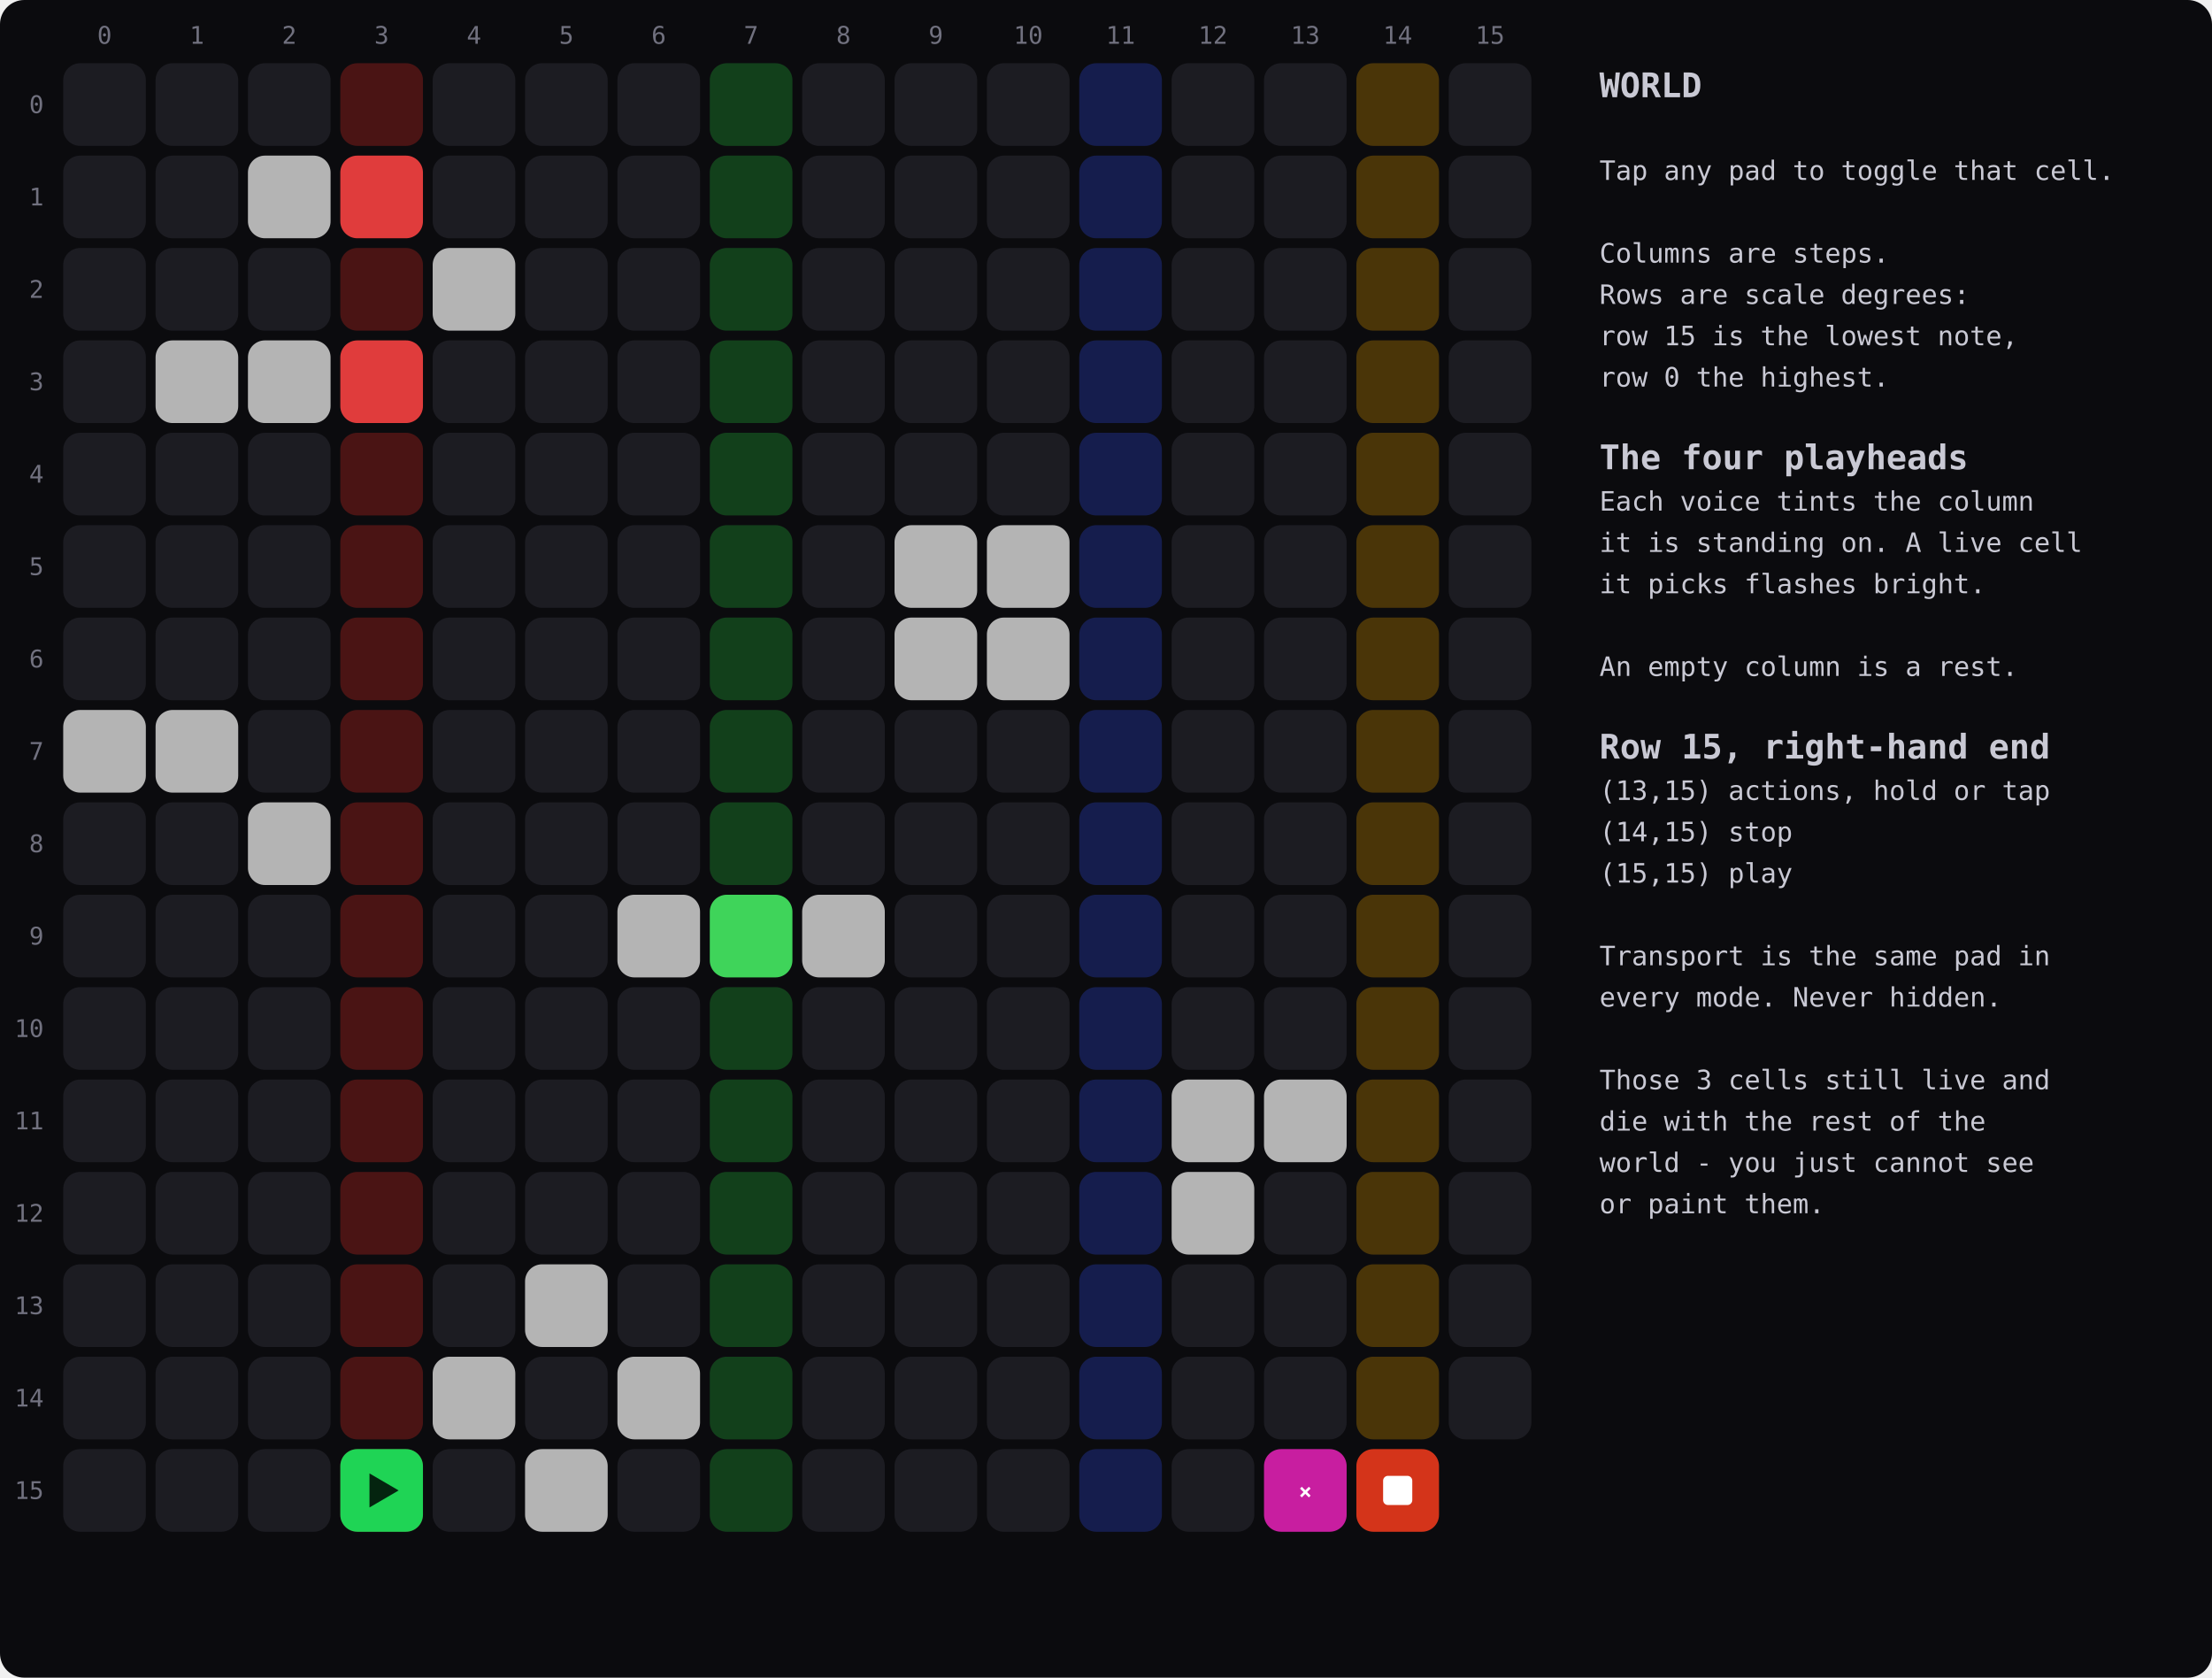
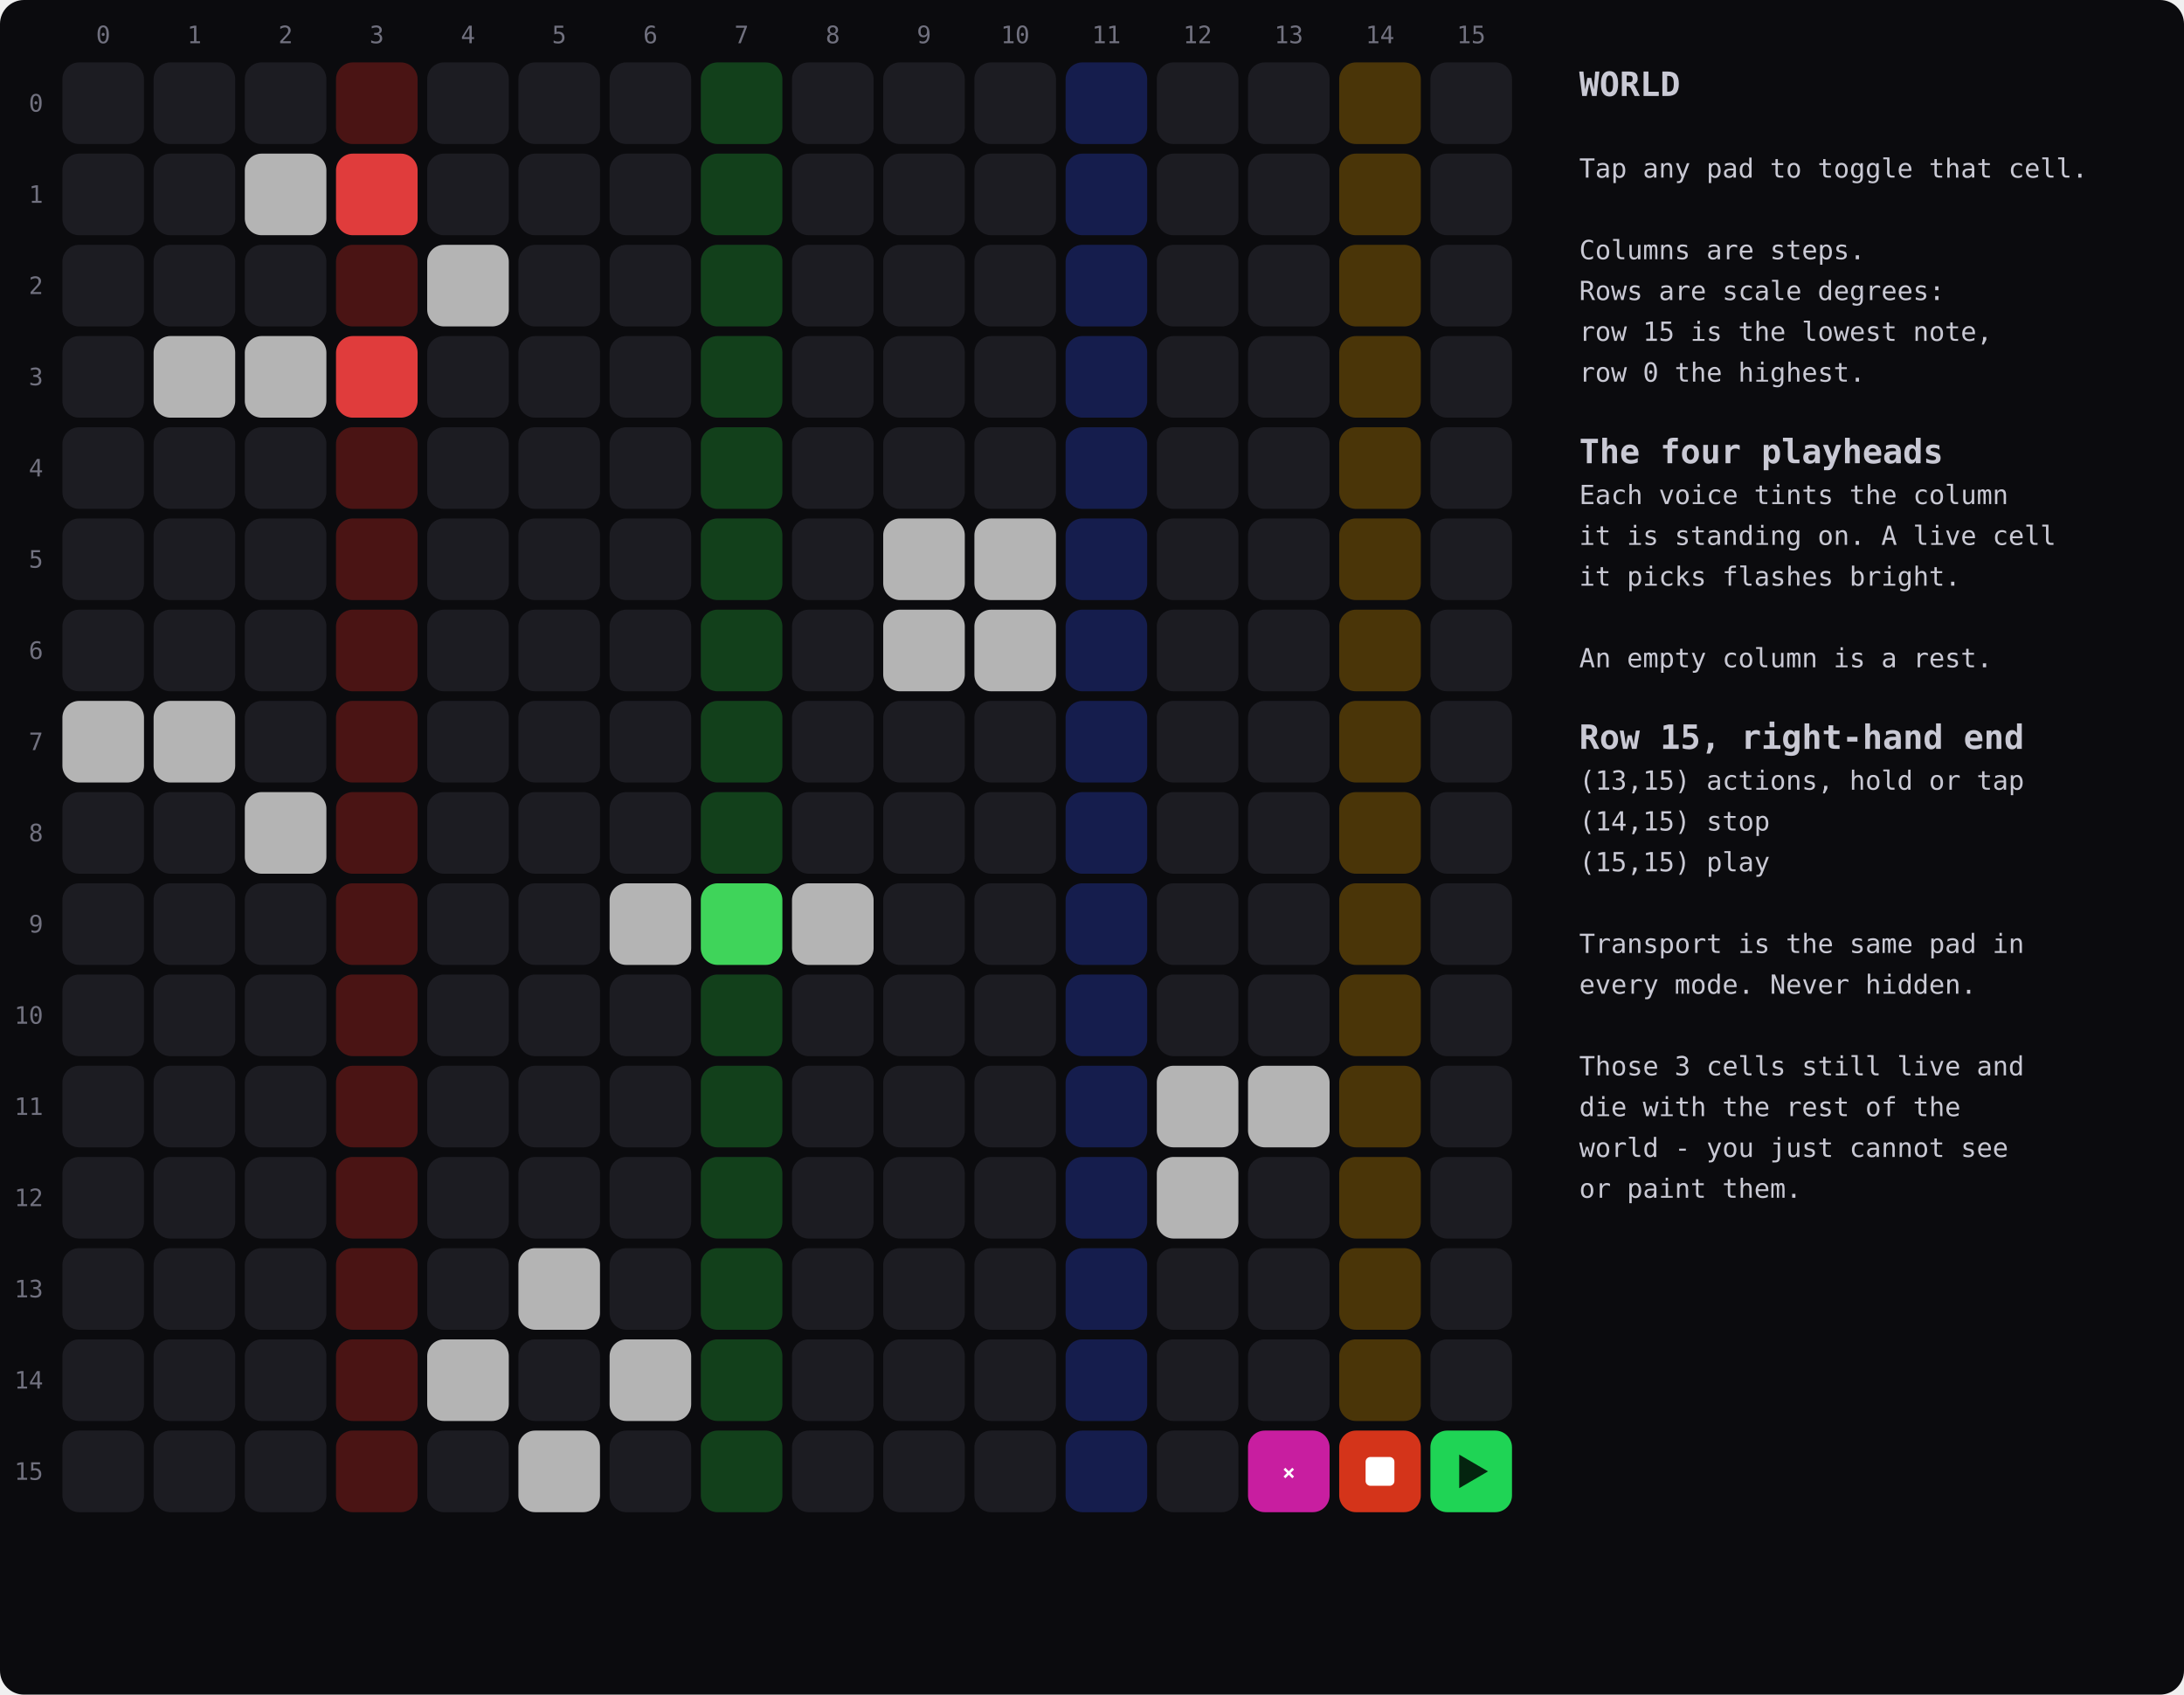
- <svg xmlns="http://www.w3.org/2000/svg" width="910" height="690" viewBox="0 0 910 690" role="img" aria-label="plinky-life world view">
-   <rect width="910" height="690" rx="10" fill="#0b0b0e" />
+ <svg xmlns="http://www.w3.org/2000/svg" width="910" height="706" viewBox="0 0 910 706" role="img" aria-label="plinky-life world view">
+   <rect width="910" height="706" rx="10" fill="#0b0b0e" />
  <style>text{font-family:ui-monospace,SFMono-Regular,Menlo,Consolas,monospace}.t{font-size:11px;fill:#c9c9d4}.h{font-size:14px;font-weight:700;fill:#c9c9d4}.k{font-size:10px;fill:#71717f}.p{font-size:9px;font-weight:700}</style>
  <text class="k" x="43.0" y="18" text-anchor="middle">0</text>
  <text class="k" x="18" y="46.5" text-anchor="end">0</text>
  <text class="k" x="81.0" y="18" text-anchor="middle">1</text>
  <text class="k" x="18" y="84.5" text-anchor="end">1</text>
  <text class="k" x="119.0" y="18" text-anchor="middle">2</text>
  <text class="k" x="18" y="122.5" text-anchor="end">2</text>
  <text class="k" x="157.0" y="18" text-anchor="middle">3</text>
  <text class="k" x="18" y="160.5" text-anchor="end">3</text>
  <text class="k" x="195.0" y="18" text-anchor="middle">4</text>
  <text class="k" x="18" y="198.5" text-anchor="end">4</text>
  <text class="k" x="233.0" y="18" text-anchor="middle">5</text>
  <text class="k" x="18" y="236.5" text-anchor="end">5</text>
  <text class="k" x="271.0" y="18" text-anchor="middle">6</text>
  <text class="k" x="18" y="274.5" text-anchor="end">6</text>
  <text class="k" x="309.0" y="18" text-anchor="middle">7</text>
  <text class="k" x="18" y="312.5" text-anchor="end">7</text>
  <text class="k" x="347.0" y="18" text-anchor="middle">8</text>
  <text class="k" x="18" y="350.5" text-anchor="end">8</text>
  <text class="k" x="385.0" y="18" text-anchor="middle">9</text>
  <text class="k" x="18" y="388.5" text-anchor="end">9</text>
  <text class="k" x="423.0" y="18" text-anchor="middle">10</text>
  <text class="k" x="18" y="426.5" text-anchor="end">10</text>
  <text class="k" x="461.0" y="18" text-anchor="middle">11</text>
  <text class="k" x="18" y="464.5" text-anchor="end">11</text>
  <text class="k" x="499.0" y="18" text-anchor="middle">12</text>
  <text class="k" x="18" y="502.5" text-anchor="end">12</text>
  <text class="k" x="537.0" y="18" text-anchor="middle">13</text>
  <text class="k" x="18" y="540.5" text-anchor="end">13</text>
  <text class="k" x="575.0" y="18" text-anchor="middle">14</text>
  <text class="k" x="18" y="578.5" text-anchor="end">14</text>
  <text class="k" x="613.0" y="18" text-anchor="middle">15</text>
  <text class="k" x="18" y="616.5" text-anchor="end">15</text>
  <rect x="26" y="26" width="34" height="34" rx="7" fill="#1c1c22" />
  <rect x="64" y="26" width="34" height="34" rx="7" fill="#1c1c22" />
  <rect x="102" y="26" width="34" height="34" rx="7" fill="#1c1c22" />
  <rect x="140" y="26" width="34" height="34" rx="7" fill="#4a1414" />
  <rect x="178" y="26" width="34" height="34" rx="7" fill="#1c1c22" />
  <rect x="216" y="26" width="34" height="34" rx="7" fill="#1c1c22" />
  <rect x="254" y="26" width="34" height="34" rx="7" fill="#1c1c22" />
  <rect x="292" y="26" width="34" height="34" rx="7" fill="#12401b" />
  <rect x="330" y="26" width="34" height="34" rx="7" fill="#1c1c22" />
  <rect x="368" y="26" width="34" height="34" rx="7" fill="#1c1c22" />
  <rect x="406" y="26" width="34" height="34" rx="7" fill="#1c1c22" />
  <rect x="444" y="26" width="34" height="34" rx="7" fill="#151d4d" />
  <rect x="482" y="26" width="34" height="34" rx="7" fill="#1c1c22" />
  <rect x="520" y="26" width="34" height="34" rx="7" fill="#1c1c22" />
  <rect x="558" y="26" width="34" height="34" rx="7" fill="#4a3508" />
  <rect x="596" y="26" width="34" height="34" rx="7" fill="#1c1c22" />
  <rect x="26" y="64" width="34" height="34" rx="7" fill="#1c1c22" />
  <rect x="64" y="64" width="34" height="34" rx="7" fill="#1c1c22" />
  <rect x="102" y="64" width="34" height="34" rx="7" fill="#b4b4b4" />
  <rect x="140" y="64" width="34" height="34" rx="7" fill="#e03c3c" />
  <rect x="178" y="64" width="34" height="34" rx="7" fill="#1c1c22" />
  <rect x="216" y="64" width="34" height="34" rx="7" fill="#1c1c22" />
  <rect x="254" y="64" width="34" height="34" rx="7" fill="#1c1c22" />
  <rect x="292" y="64" width="34" height="34" rx="7" fill="#12401b" />
  <rect x="330" y="64" width="34" height="34" rx="7" fill="#1c1c22" />
  <rect x="368" y="64" width="34" height="34" rx="7" fill="#1c1c22" />
  <rect x="406" y="64" width="34" height="34" rx="7" fill="#1c1c22" />
  <rect x="444" y="64" width="34" height="34" rx="7" fill="#151d4d" />
  <rect x="482" y="64" width="34" height="34" rx="7" fill="#1c1c22" />
  <rect x="520" y="64" width="34" height="34" rx="7" fill="#1c1c22" />
  <rect x="558" y="64" width="34" height="34" rx="7" fill="#4a3508" />
  <rect x="596" y="64" width="34" height="34" rx="7" fill="#1c1c22" />
  <rect x="26" y="102" width="34" height="34" rx="7" fill="#1c1c22" />
  <rect x="64" y="102" width="34" height="34" rx="7" fill="#1c1c22" />
  <rect x="102" y="102" width="34" height="34" rx="7" fill="#1c1c22" />
  <rect x="140" y="102" width="34" height="34" rx="7" fill="#4a1414" />
  <rect x="178" y="102" width="34" height="34" rx="7" fill="#b4b4b4" />
  <rect x="216" y="102" width="34" height="34" rx="7" fill="#1c1c22" />
  <rect x="254" y="102" width="34" height="34" rx="7" fill="#1c1c22" />
  <rect x="292" y="102" width="34" height="34" rx="7" fill="#12401b" />
  <rect x="330" y="102" width="34" height="34" rx="7" fill="#1c1c22" />
  <rect x="368" y="102" width="34" height="34" rx="7" fill="#1c1c22" />
  <rect x="406" y="102" width="34" height="34" rx="7" fill="#1c1c22" />
  <rect x="444" y="102" width="34" height="34" rx="7" fill="#151d4d" />
  <rect x="482" y="102" width="34" height="34" rx="7" fill="#1c1c22" />
  <rect x="520" y="102" width="34" height="34" rx="7" fill="#1c1c22" />
  <rect x="558" y="102" width="34" height="34" rx="7" fill="#4a3508" />
  <rect x="596" y="102" width="34" height="34" rx="7" fill="#1c1c22" />
  <rect x="26" y="140" width="34" height="34" rx="7" fill="#1c1c22" />
  <rect x="64" y="140" width="34" height="34" rx="7" fill="#b4b4b4" />
  <rect x="102" y="140" width="34" height="34" rx="7" fill="#b4b4b4" />
  <rect x="140" y="140" width="34" height="34" rx="7" fill="#e03c3c" />
  <rect x="178" y="140" width="34" height="34" rx="7" fill="#1c1c22" />
  <rect x="216" y="140" width="34" height="34" rx="7" fill="#1c1c22" />
  <rect x="254" y="140" width="34" height="34" rx="7" fill="#1c1c22" />
  <rect x="292" y="140" width="34" height="34" rx="7" fill="#12401b" />
  <rect x="330" y="140" width="34" height="34" rx="7" fill="#1c1c22" />
  <rect x="368" y="140" width="34" height="34" rx="7" fill="#1c1c22" />
  <rect x="406" y="140" width="34" height="34" rx="7" fill="#1c1c22" />
  <rect x="444" y="140" width="34" height="34" rx="7" fill="#151d4d" />
  <rect x="482" y="140" width="34" height="34" rx="7" fill="#1c1c22" />
  <rect x="520" y="140" width="34" height="34" rx="7" fill="#1c1c22" />
  <rect x="558" y="140" width="34" height="34" rx="7" fill="#4a3508" />
  <rect x="596" y="140" width="34" height="34" rx="7" fill="#1c1c22" />
  <rect x="26" y="178" width="34" height="34" rx="7" fill="#1c1c22" />
  <rect x="64" y="178" width="34" height="34" rx="7" fill="#1c1c22" />
  <rect x="102" y="178" width="34" height="34" rx="7" fill="#1c1c22" />
  <rect x="140" y="178" width="34" height="34" rx="7" fill="#4a1414" />
  <rect x="178" y="178" width="34" height="34" rx="7" fill="#1c1c22" />
  <rect x="216" y="178" width="34" height="34" rx="7" fill="#1c1c22" />
  <rect x="254" y="178" width="34" height="34" rx="7" fill="#1c1c22" />
  <rect x="292" y="178" width="34" height="34" rx="7" fill="#12401b" />
  <rect x="330" y="178" width="34" height="34" rx="7" fill="#1c1c22" />
  <rect x="368" y="178" width="34" height="34" rx="7" fill="#1c1c22" />
  <rect x="406" y="178" width="34" height="34" rx="7" fill="#1c1c22" />
  <rect x="444" y="178" width="34" height="34" rx="7" fill="#151d4d" />
  <rect x="482" y="178" width="34" height="34" rx="7" fill="#1c1c22" />
  <rect x="520" y="178" width="34" height="34" rx="7" fill="#1c1c22" />
  <rect x="558" y="178" width="34" height="34" rx="7" fill="#4a3508" />
  <rect x="596" y="178" width="34" height="34" rx="7" fill="#1c1c22" />
  <rect x="26" y="216" width="34" height="34" rx="7" fill="#1c1c22" />
  <rect x="64" y="216" width="34" height="34" rx="7" fill="#1c1c22" />
  <rect x="102" y="216" width="34" height="34" rx="7" fill="#1c1c22" />
  <rect x="140" y="216" width="34" height="34" rx="7" fill="#4a1414" />
  <rect x="178" y="216" width="34" height="34" rx="7" fill="#1c1c22" />
  <rect x="216" y="216" width="34" height="34" rx="7" fill="#1c1c22" />
  <rect x="254" y="216" width="34" height="34" rx="7" fill="#1c1c22" />
  <rect x="292" y="216" width="34" height="34" rx="7" fill="#12401b" />
  <rect x="330" y="216" width="34" height="34" rx="7" fill="#1c1c22" />
  <rect x="368" y="216" width="34" height="34" rx="7" fill="#b4b4b4" />
  <rect x="406" y="216" width="34" height="34" rx="7" fill="#b4b4b4" />
  <rect x="444" y="216" width="34" height="34" rx="7" fill="#151d4d" />
  <rect x="482" y="216" width="34" height="34" rx="7" fill="#1c1c22" />
  <rect x="520" y="216" width="34" height="34" rx="7" fill="#1c1c22" />
  <rect x="558" y="216" width="34" height="34" rx="7" fill="#4a3508" />
  <rect x="596" y="216" width="34" height="34" rx="7" fill="#1c1c22" />
  <rect x="26" y="254" width="34" height="34" rx="7" fill="#1c1c22" />
  <rect x="64" y="254" width="34" height="34" rx="7" fill="#1c1c22" />
  <rect x="102" y="254" width="34" height="34" rx="7" fill="#1c1c22" />
  <rect x="140" y="254" width="34" height="34" rx="7" fill="#4a1414" />
  <rect x="178" y="254" width="34" height="34" rx="7" fill="#1c1c22" />
  <rect x="216" y="254" width="34" height="34" rx="7" fill="#1c1c22" />
  <rect x="254" y="254" width="34" height="34" rx="7" fill="#1c1c22" />
  <rect x="292" y="254" width="34" height="34" rx="7" fill="#12401b" />
  <rect x="330" y="254" width="34" height="34" rx="7" fill="#1c1c22" />
  <rect x="368" y="254" width="34" height="34" rx="7" fill="#b4b4b4" />
  <rect x="406" y="254" width="34" height="34" rx="7" fill="#b4b4b4" />
  <rect x="444" y="254" width="34" height="34" rx="7" fill="#151d4d" />
  <rect x="482" y="254" width="34" height="34" rx="7" fill="#1c1c22" />
  <rect x="520" y="254" width="34" height="34" rx="7" fill="#1c1c22" />
  <rect x="558" y="254" width="34" height="34" rx="7" fill="#4a3508" />
  <rect x="596" y="254" width="34" height="34" rx="7" fill="#1c1c22" />
  <rect x="26" y="292" width="34" height="34" rx="7" fill="#b4b4b4" />
  <rect x="64" y="292" width="34" height="34" rx="7" fill="#b4b4b4" />
  <rect x="102" y="292" width="34" height="34" rx="7" fill="#1c1c22" />
  <rect x="140" y="292" width="34" height="34" rx="7" fill="#4a1414" />
  <rect x="178" y="292" width="34" height="34" rx="7" fill="#1c1c22" />
  <rect x="216" y="292" width="34" height="34" rx="7" fill="#1c1c22" />
  <rect x="254" y="292" width="34" height="34" rx="7" fill="#1c1c22" />
  <rect x="292" y="292" width="34" height="34" rx="7" fill="#12401b" />
  <rect x="330" y="292" width="34" height="34" rx="7" fill="#1c1c22" />
  <rect x="368" y="292" width="34" height="34" rx="7" fill="#1c1c22" />
  <rect x="406" y="292" width="34" height="34" rx="7" fill="#1c1c22" />
  <rect x="444" y="292" width="34" height="34" rx="7" fill="#151d4d" />
  <rect x="482" y="292" width="34" height="34" rx="7" fill="#1c1c22" />
  <rect x="520" y="292" width="34" height="34" rx="7" fill="#1c1c22" />
  <rect x="558" y="292" width="34" height="34" rx="7" fill="#4a3508" />
  <rect x="596" y="292" width="34" height="34" rx="7" fill="#1c1c22" />
  <rect x="26" y="330" width="34" height="34" rx="7" fill="#1c1c22" />
  <rect x="64" y="330" width="34" height="34" rx="7" fill="#1c1c22" />
  <rect x="102" y="330" width="34" height="34" rx="7" fill="#b4b4b4" />
  <rect x="140" y="330" width="34" height="34" rx="7" fill="#4a1414" />
  <rect x="178" y="330" width="34" height="34" rx="7" fill="#1c1c22" />
  <rect x="216" y="330" width="34" height="34" rx="7" fill="#1c1c22" />
  <rect x="254" y="330" width="34" height="34" rx="7" fill="#1c1c22" />
  <rect x="292" y="330" width="34" height="34" rx="7" fill="#12401b" />
  <rect x="330" y="330" width="34" height="34" rx="7" fill="#1c1c22" />
  <rect x="368" y="330" width="34" height="34" rx="7" fill="#1c1c22" />
  <rect x="406" y="330" width="34" height="34" rx="7" fill="#1c1c22" />
  <rect x="444" y="330" width="34" height="34" rx="7" fill="#151d4d" />
  <rect x="482" y="330" width="34" height="34" rx="7" fill="#1c1c22" />
  <rect x="520" y="330" width="34" height="34" rx="7" fill="#1c1c22" />
  <rect x="558" y="330" width="34" height="34" rx="7" fill="#4a3508" />
  <rect x="596" y="330" width="34" height="34" rx="7" fill="#1c1c22" />
  <rect x="26" y="368" width="34" height="34" rx="7" fill="#1c1c22" />
  <rect x="64" y="368" width="34" height="34" rx="7" fill="#1c1c22" />
  <rect x="102" y="368" width="34" height="34" rx="7" fill="#1c1c22" />
  <rect x="140" y="368" width="34" height="34" rx="7" fill="#4a1414" />
  <rect x="178" y="368" width="34" height="34" rx="7" fill="#1c1c22" />
  <rect x="216" y="368" width="34" height="34" rx="7" fill="#1c1c22" />
  <rect x="254" y="368" width="34" height="34" rx="7" fill="#b4b4b4" />
  <rect x="292" y="368" width="34" height="34" rx="7" fill="#3fd45a" />
  <rect x="330" y="368" width="34" height="34" rx="7" fill="#b4b4b4" />
  <rect x="368" y="368" width="34" height="34" rx="7" fill="#1c1c22" />
  <rect x="406" y="368" width="34" height="34" rx="7" fill="#1c1c22" />
  <rect x="444" y="368" width="34" height="34" rx="7" fill="#151d4d" />
  <rect x="482" y="368" width="34" height="34" rx="7" fill="#1c1c22" />
  <rect x="520" y="368" width="34" height="34" rx="7" fill="#1c1c22" />
  <rect x="558" y="368" width="34" height="34" rx="7" fill="#4a3508" />
  <rect x="596" y="368" width="34" height="34" rx="7" fill="#1c1c22" />
  <rect x="26" y="406" width="34" height="34" rx="7" fill="#1c1c22" />
  <rect x="64" y="406" width="34" height="34" rx="7" fill="#1c1c22" />
  <rect x="102" y="406" width="34" height="34" rx="7" fill="#1c1c22" />
  <rect x="140" y="406" width="34" height="34" rx="7" fill="#4a1414" />
  <rect x="178" y="406" width="34" height="34" rx="7" fill="#1c1c22" />
  <rect x="216" y="406" width="34" height="34" rx="7" fill="#1c1c22" />
  <rect x="254" y="406" width="34" height="34" rx="7" fill="#1c1c22" />
  <rect x="292" y="406" width="34" height="34" rx="7" fill="#12401b" />
  <rect x="330" y="406" width="34" height="34" rx="7" fill="#1c1c22" />
  <rect x="368" y="406" width="34" height="34" rx="7" fill="#1c1c22" />
  <rect x="406" y="406" width="34" height="34" rx="7" fill="#1c1c22" />
  <rect x="444" y="406" width="34" height="34" rx="7" fill="#151d4d" />
  <rect x="482" y="406" width="34" height="34" rx="7" fill="#1c1c22" />
  <rect x="520" y="406" width="34" height="34" rx="7" fill="#1c1c22" />
  <rect x="558" y="406" width="34" height="34" rx="7" fill="#4a3508" />
  <rect x="596" y="406" width="34" height="34" rx="7" fill="#1c1c22" />
  <rect x="26" y="444" width="34" height="34" rx="7" fill="#1c1c22" />
  <rect x="64" y="444" width="34" height="34" rx="7" fill="#1c1c22" />
  <rect x="102" y="444" width="34" height="34" rx="7" fill="#1c1c22" />
  <rect x="140" y="444" width="34" height="34" rx="7" fill="#4a1414" />
  <rect x="178" y="444" width="34" height="34" rx="7" fill="#1c1c22" />
  <rect x="216" y="444" width="34" height="34" rx="7" fill="#1c1c22" />
  <rect x="254" y="444" width="34" height="34" rx="7" fill="#1c1c22" />
  <rect x="292" y="444" width="34" height="34" rx="7" fill="#12401b" />
  <rect x="330" y="444" width="34" height="34" rx="7" fill="#1c1c22" />
  <rect x="368" y="444" width="34" height="34" rx="7" fill="#1c1c22" />
  <rect x="406" y="444" width="34" height="34" rx="7" fill="#1c1c22" />
  <rect x="444" y="444" width="34" height="34" rx="7" fill="#151d4d" />
  <rect x="482" y="444" width="34" height="34" rx="7" fill="#b4b4b4" />
  <rect x="520" y="444" width="34" height="34" rx="7" fill="#b4b4b4" />
  <rect x="558" y="444" width="34" height="34" rx="7" fill="#4a3508" />
  <rect x="596" y="444" width="34" height="34" rx="7" fill="#1c1c22" />
  <rect x="26" y="482" width="34" height="34" rx="7" fill="#1c1c22" />
  <rect x="64" y="482" width="34" height="34" rx="7" fill="#1c1c22" />
  <rect x="102" y="482" width="34" height="34" rx="7" fill="#1c1c22" />
  <rect x="140" y="482" width="34" height="34" rx="7" fill="#4a1414" />
  <rect x="178" y="482" width="34" height="34" rx="7" fill="#1c1c22" />
  <rect x="216" y="482" width="34" height="34" rx="7" fill="#1c1c22" />
  <rect x="254" y="482" width="34" height="34" rx="7" fill="#1c1c22" />
  <rect x="292" y="482" width="34" height="34" rx="7" fill="#12401b" />
  <rect x="330" y="482" width="34" height="34" rx="7" fill="#1c1c22" />
  <rect x="368" y="482" width="34" height="34" rx="7" fill="#1c1c22" />
  <rect x="406" y="482" width="34" height="34" rx="7" fill="#1c1c22" />
  <rect x="444" y="482" width="34" height="34" rx="7" fill="#151d4d" />
  <rect x="482" y="482" width="34" height="34" rx="7" fill="#b4b4b4" />
  <rect x="520" y="482" width="34" height="34" rx="7" fill="#1c1c22" />
  <rect x="558" y="482" width="34" height="34" rx="7" fill="#4a3508" />
  <rect x="596" y="482" width="34" height="34" rx="7" fill="#1c1c22" />
  <rect x="26" y="520" width="34" height="34" rx="7" fill="#1c1c22" />
  <rect x="64" y="520" width="34" height="34" rx="7" fill="#1c1c22" />
  <rect x="102" y="520" width="34" height="34" rx="7" fill="#1c1c22" />
  <rect x="140" y="520" width="34" height="34" rx="7" fill="#4a1414" />
  <rect x="178" y="520" width="34" height="34" rx="7" fill="#1c1c22" />
  <rect x="216" y="520" width="34" height="34" rx="7" fill="#b4b4b4" />
  <rect x="254" y="520" width="34" height="34" rx="7" fill="#1c1c22" />
  <rect x="292" y="520" width="34" height="34" rx="7" fill="#12401b" />
  <rect x="330" y="520" width="34" height="34" rx="7" fill="#1c1c22" />
  <rect x="368" y="520" width="34" height="34" rx="7" fill="#1c1c22" />
  <rect x="406" y="520" width="34" height="34" rx="7" fill="#1c1c22" />
  <rect x="444" y="520" width="34" height="34" rx="7" fill="#151d4d" />
  <rect x="482" y="520" width="34" height="34" rx="7" fill="#1c1c22" />
  <rect x="520" y="520" width="34" height="34" rx="7" fill="#1c1c22" />
  <rect x="558" y="520" width="34" height="34" rx="7" fill="#4a3508" />
  <rect x="596" y="520" width="34" height="34" rx="7" fill="#1c1c22" />
  <rect x="26" y="558" width="34" height="34" rx="7" fill="#1c1c22" />
  <rect x="64" y="558" width="34" height="34" rx="7" fill="#1c1c22" />
  <rect x="102" y="558" width="34" height="34" rx="7" fill="#1c1c22" />
  <rect x="140" y="558" width="34" height="34" rx="7" fill="#4a1414" />
  <rect x="178" y="558" width="34" height="34" rx="7" fill="#b4b4b4" />
  <rect x="216" y="558" width="34" height="34" rx="7" fill="#1c1c22" />
  <rect x="254" y="558" width="34" height="34" rx="7" fill="#b4b4b4" />
  <rect x="292" y="558" width="34" height="34" rx="7" fill="#12401b" />
  <rect x="330" y="558" width="34" height="34" rx="7" fill="#1c1c22" />
  <rect x="368" y="558" width="34" height="34" rx="7" fill="#1c1c22" />
  <rect x="406" y="558" width="34" height="34" rx="7" fill="#1c1c22" />
  <rect x="444" y="558" width="34" height="34" rx="7" fill="#151d4d" />
  <rect x="482" y="558" width="34" height="34" rx="7" fill="#1c1c22" />
  <rect x="520" y="558" width="34" height="34" rx="7" fill="#1c1c22" />
  <rect x="558" y="558" width="34" height="34" rx="7" fill="#4a3508" />
  <rect x="596" y="558" width="34" height="34" rx="7" fill="#1c1c22" />
  <rect x="26" y="596" width="34" height="34" rx="7" fill="#1c1c22" />
  <rect x="64" y="596" width="34" height="34" rx="7" fill="#1c1c22" />
  <rect x="102" y="596" width="34" height="34" rx="7" fill="#1c1c22" />
  <rect x="140" y="596" width="34" height="34" rx="7" fill="#4a1414" />
  <rect x="178" y="596" width="34" height="34" rx="7" fill="#1c1c22" />
  <rect x="216" y="596" width="34" height="34" rx="7" fill="#b4b4b4" />
  <rect x="254" y="596" width="34" height="34" rx="7" fill="#1c1c22" />
  <rect x="292" y="596" width="34" height="34" rx="7" fill="#12401b" />
  <rect x="330" y="596" width="34" height="34" rx="7" fill="#1c1c22" />
  <rect x="368" y="596" width="34" height="34" rx="7" fill="#1c1c22" />
  <rect x="406" y="596" width="34" height="34" rx="7" fill="#1c1c22" />
  <rect x="444" y="596" width="34" height="34" rx="7" fill="#151d4d" />
  <rect x="482" y="596" width="34" height="34" rx="7" fill="#1c1c22" />
  <rect x="520" y="596" width="34" height="34" rx="7" fill="#c81ea0" />
  <text class="p" x="537.0" y="616.5" text-anchor="middle" fill="#fff">×</text>
  <rect x="558" y="596" width="34" height="34" rx="7" fill="#d4341a" />
-   <rect x="140" y="596" width="34" height="34" rx="7" fill="#1fd455" />
+   <rect x="596" y="596" width="34" height="34" rx="7" fill="#1fd455" />
  <rect x="569" y="607" width="12" height="12" rx="2" fill="#fff" />
-   <path d="M152 606 L164 613 L152 620 Z" fill="#04240f" />
+   <path d="M608 606 L620 613 L608 620 Z" fill="#04240f" />
  <text class="h" x="658" y="40">WORLD</text>
  <text class="t" x="658" y="57" />
  <text class="t" x="658" y="74">Tap any pad to toggle that cell.</text>
  <text class="t" x="658" y="91" />
  <text class="t" x="658" y="108">Columns are steps.</text>
  <text class="t" x="658" y="125">Rows are scale degrees:</text>
  <text class="t" x="658" y="142">row 15 is the lowest note,</text>
  <text class="t" x="658" y="159">row 0 the highest.</text>
  <text class="t" x="658" y="176" />
  <text class="h" x="658" y="193">The four playheads</text>
  <text class="t" x="658" y="210">Each voice tints the column</text>
  <text class="t" x="658" y="227">it is standing on. A live cell</text>
  <text class="t" x="658" y="244">it picks flashes bright.</text>
  <text class="t" x="658" y="261" />
  <text class="t" x="658" y="278">An empty column is a rest.</text>
  <text class="t" x="658" y="295" />
  <text class="h" x="658" y="312">Row 15, right-hand end</text>
  <text class="t" x="658" y="329">(13,15)  actions, hold or tap</text>
  <text class="t" x="658" y="346">(14,15)  stop</text>
  <text class="t" x="658" y="363">(15,15)  play</text>
  <text class="t" x="658" y="380" />
  <text class="t" x="658" y="397">Transport is the same pad in</text>
  <text class="t" x="658" y="414">every mode. Never hidden.</text>
  <text class="t" x="658" y="431" />
  <text class="t" x="658" y="448">Those 3 cells still live and</text>
  <text class="t" x="658" y="465">die with the rest of the</text>
  <text class="t" x="658" y="482">world - you just cannot see</text>
  <text class="t" x="658" y="499">or paint them.</text>
</svg>
